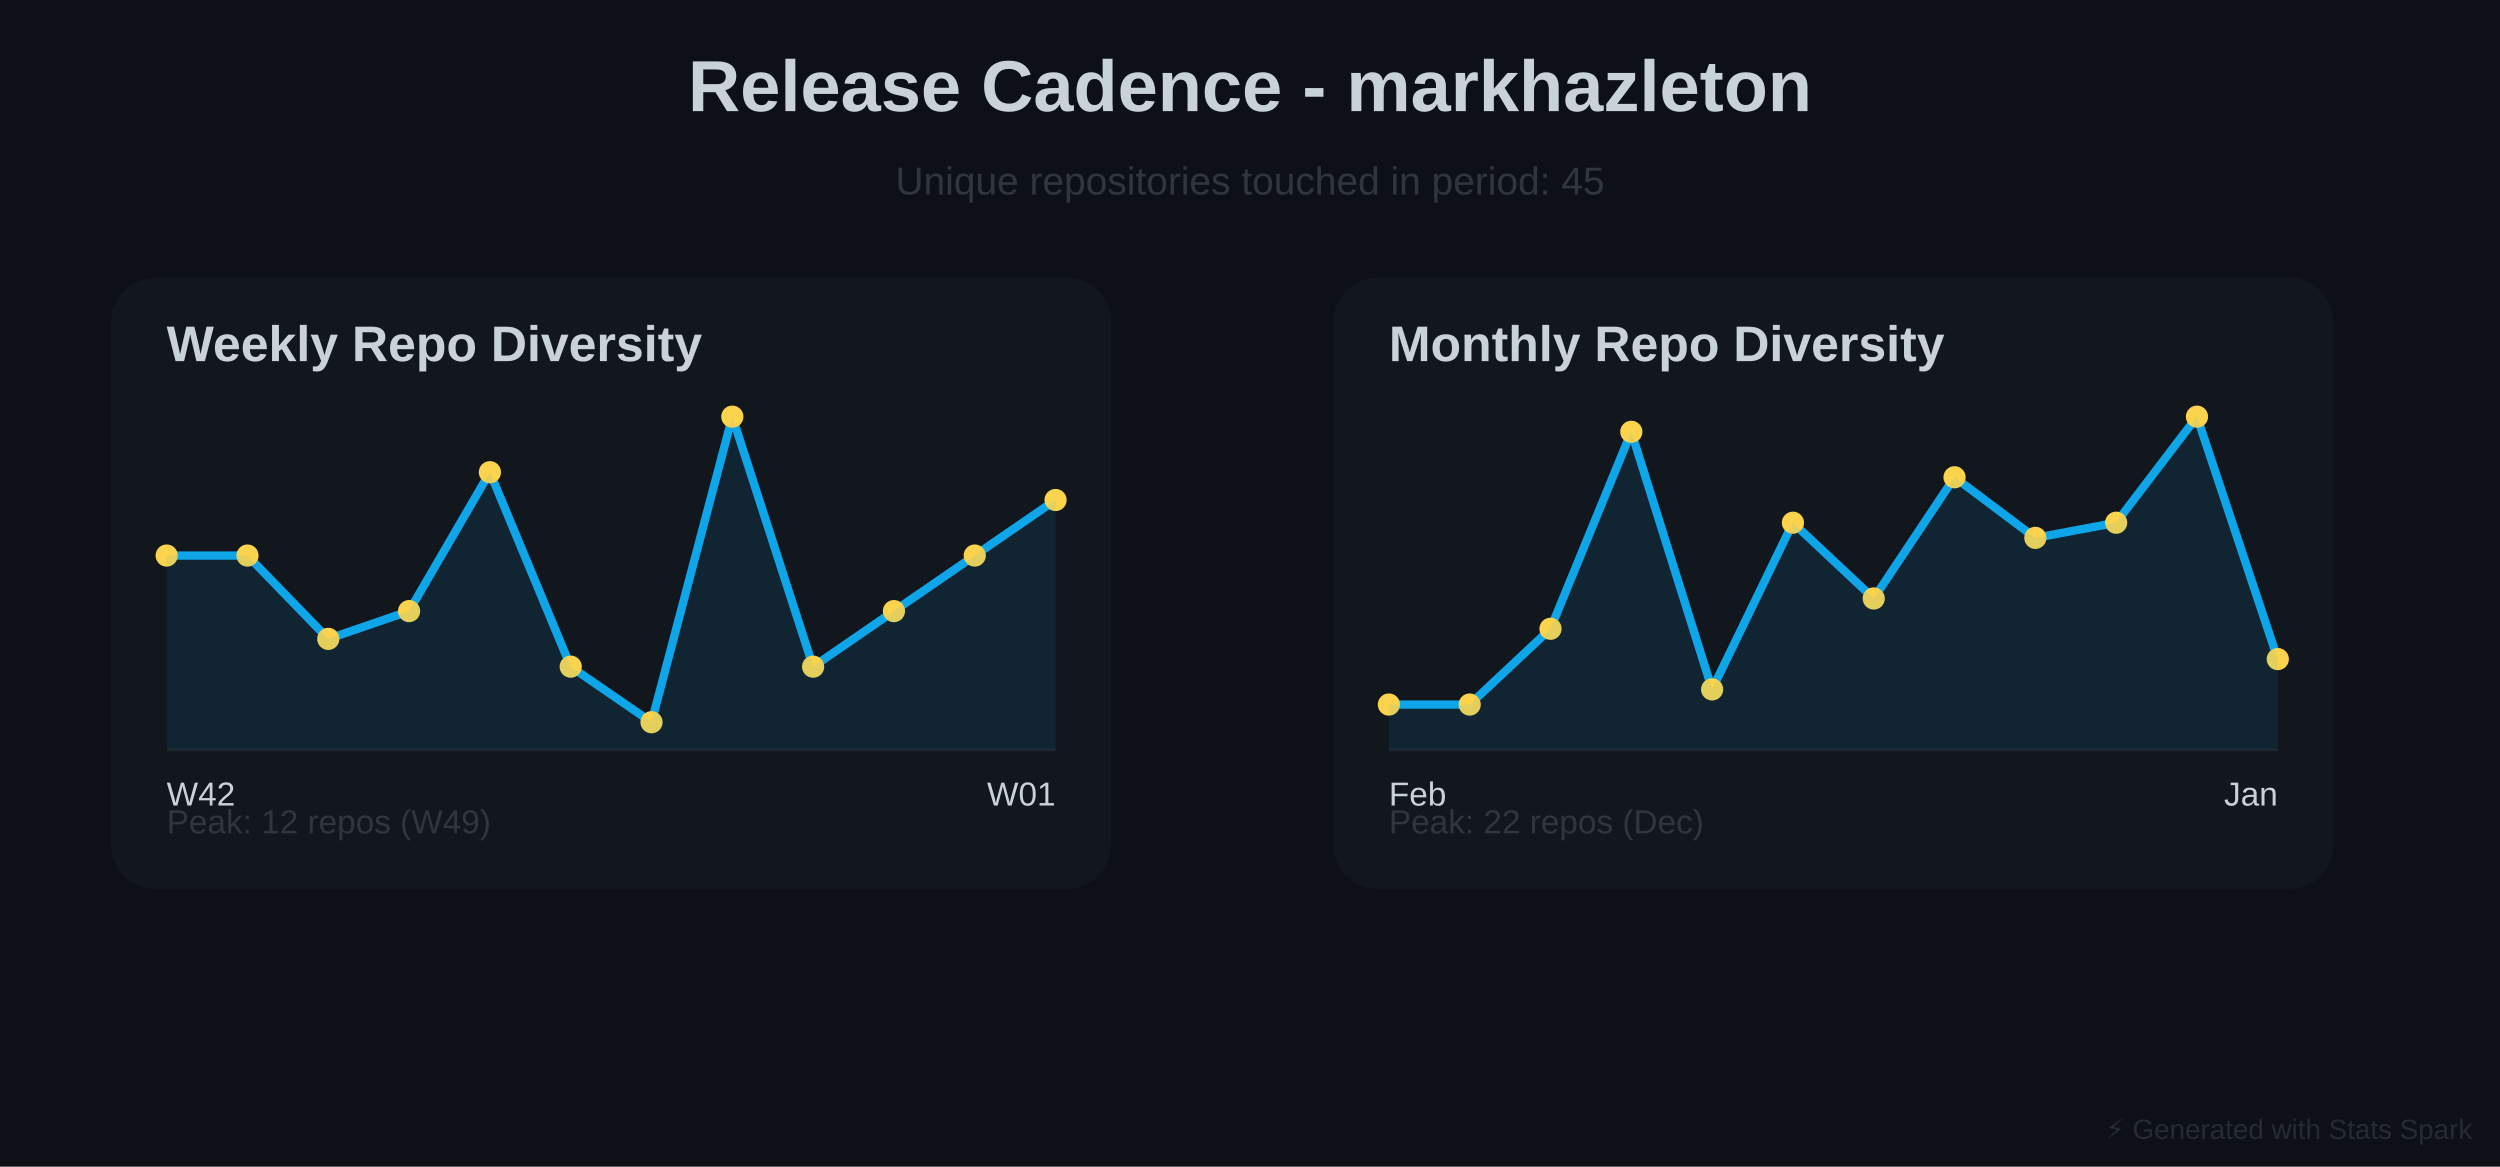
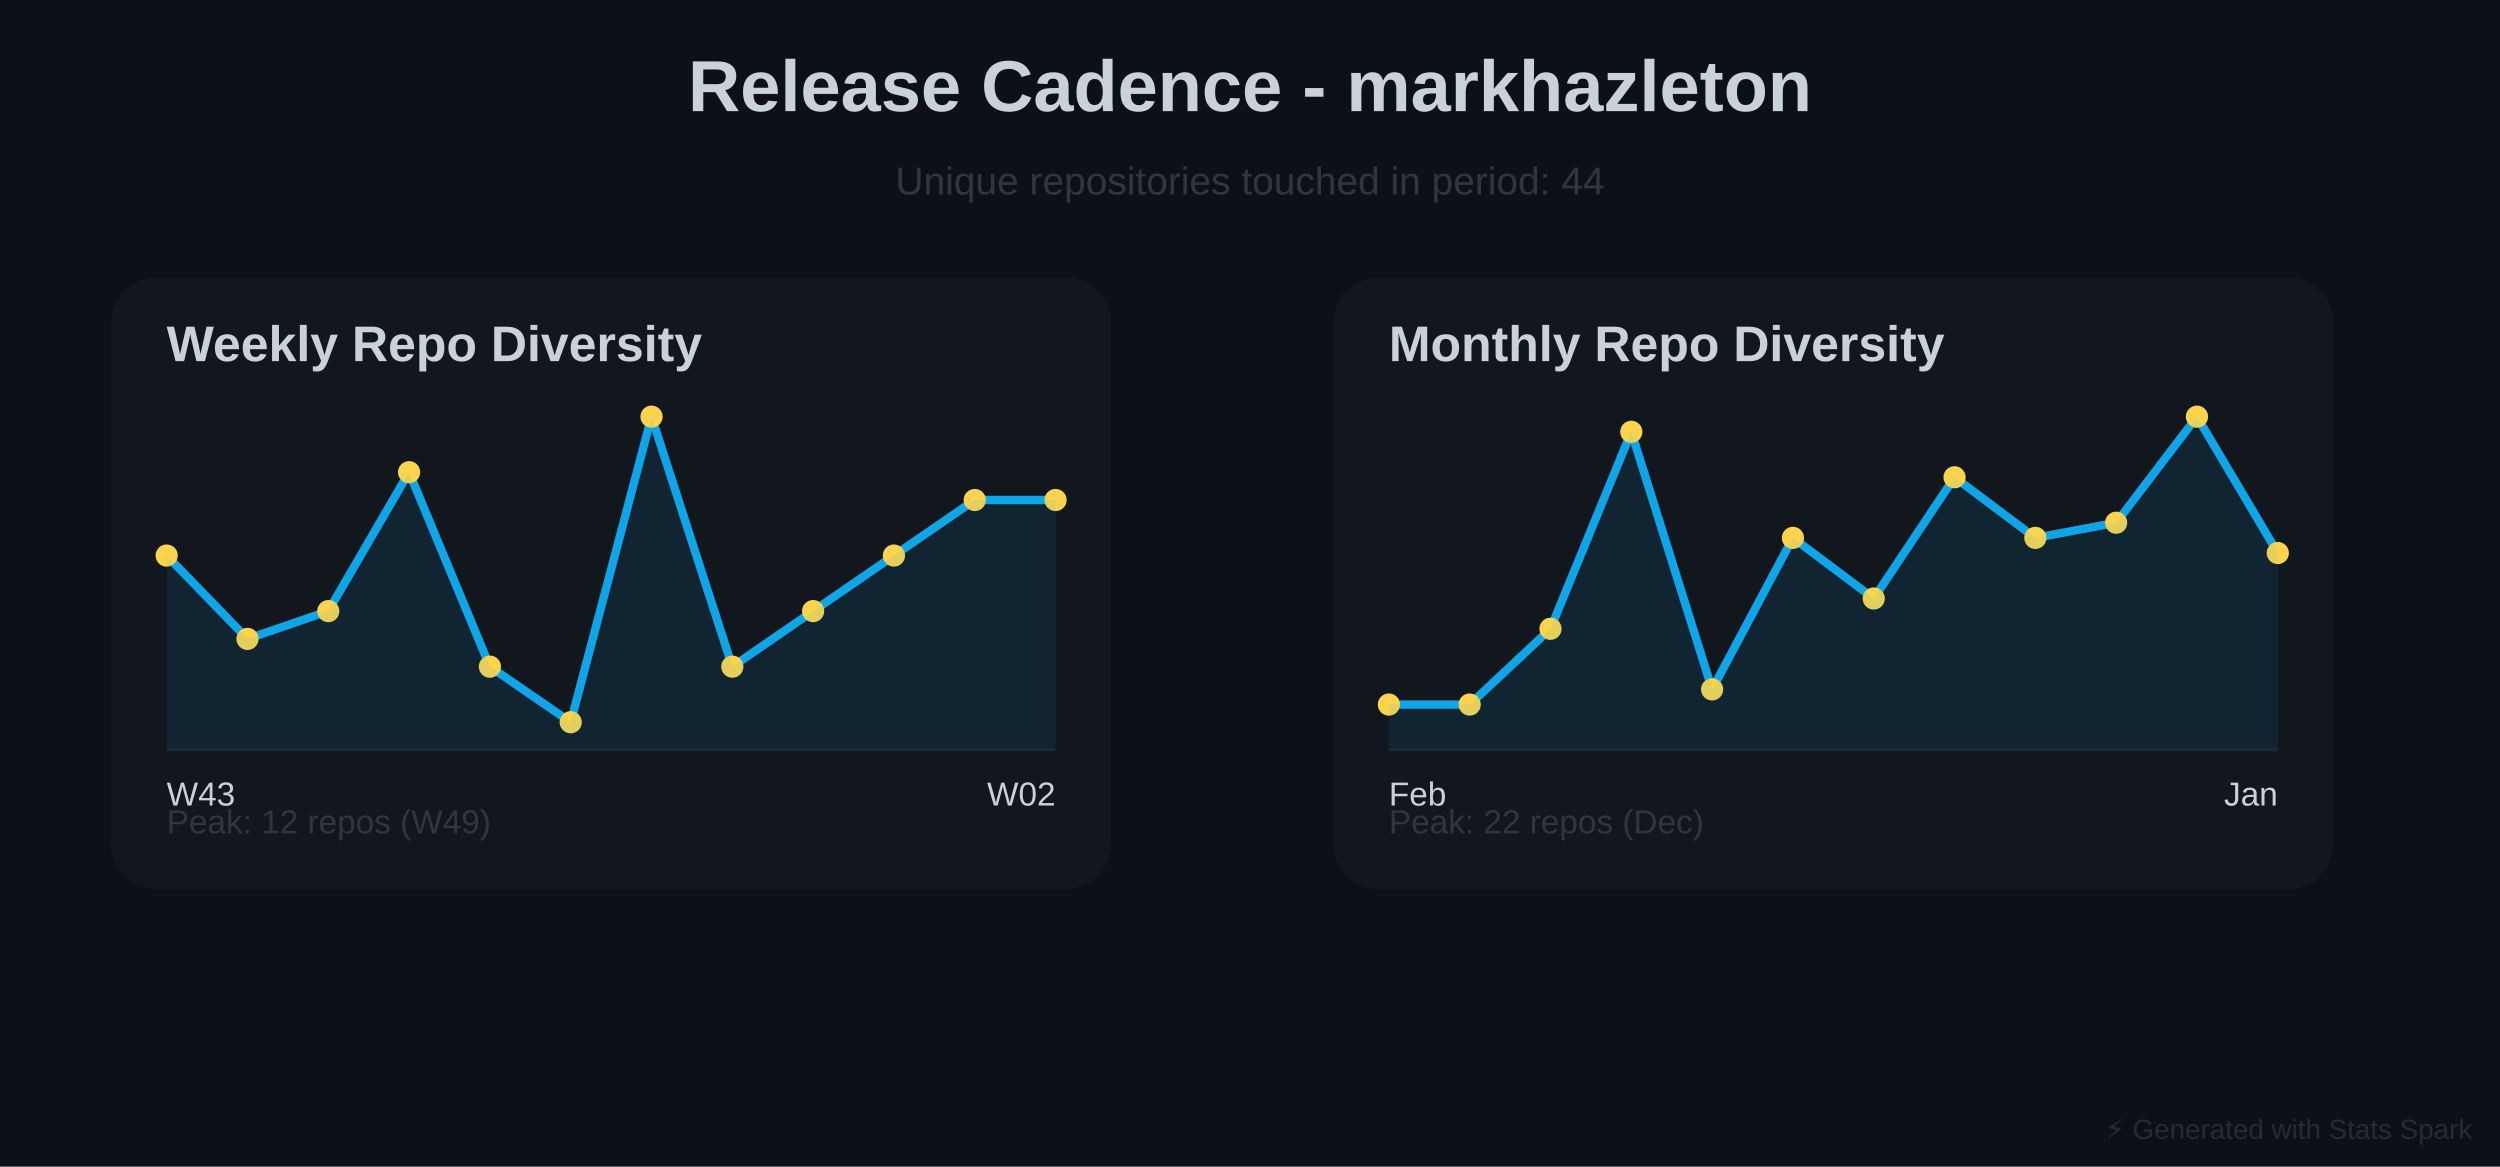
<svg xmlns="http://www.w3.org/2000/svg" baseProfile="full" height="420" version="1.1" width="900">
  <defs />
  <rect fill="#0D1117" height="420" width="900" x="0" y="0" />
  <text fill="#C9D1D9" font-family="Arial, sans-serif" font-size="26px" font-weight="bold" text-anchor="middle" x="450" y="40">Release Cadence - markhazleton</text>
-   <text fill="#30363D" font-family="Arial, sans-serif" font-size="14px" text-anchor="middle" x="450" y="70">Unique repositories touched in period: 45</text>
+   <text fill="#30363D" font-family="Arial, sans-serif" font-size="14px" text-anchor="middle" x="450" y="70">Unique repositories touched in period: 44</text>
  <rect fill="#30363D" height="220" opacity="0.15" rx="16" width="360" x="40" y="100" />
  <text fill="#C9D1D9" font-family="Arial, sans-serif" font-size="18px" font-weight="bold" x="60" y="130">Weekly Repo Diversity</text>
  <line opacity="0.4" stroke="#30363D" stroke-width="1" x1="60" x2="380" y1="270" y2="270" />
-   <polyline fill="none" points="60.0,200.0 89.091,200.0 118.182,230.0 147.273,220.0 176.364,170.0 205.455,240.0 234.545,260.0 263.636,150.0 292.727,240.0 321.818,220.0 350.909,200.0 380.0,180.0" stroke="#0EA5E9" stroke-linecap="round" stroke-linejoin="round" stroke-width="3" />
+   <polyline fill="none" points="60.0,200.0 89.091,230.0 118.182,220.0 147.273,170.0 176.364,240.0 205.455,260.0 234.545,150.0 263.636,240.0 292.727,220.0 321.818,200.0 350.909,180.0 380.0,180.0" stroke="#0EA5E9" stroke-linecap="round" stroke-linejoin="round" stroke-width="3" />
  <circle cx="60.0" cy="200.0" fill="#FCD34D" r="4" />
-   <circle cx="89.091" cy="200.0" fill="#FCD34D" r="4" />
-   <circle cx="118.182" cy="230.0" fill="#FCD34D" r="4" />
-   <circle cx="147.273" cy="220.0" fill="#FCD34D" r="4" />
-   <circle cx="176.364" cy="170.0" fill="#FCD34D" r="4" />
-   <circle cx="205.455" cy="240.0" fill="#FCD34D" r="4" />
-   <circle cx="234.545" cy="260.0" fill="#FCD34D" r="4" />
-   <circle cx="263.636" cy="150.0" fill="#FCD34D" r="4" />
-   <circle cx="292.727" cy="240.0" fill="#FCD34D" r="4" />
-   <circle cx="321.818" cy="220.0" fill="#FCD34D" r="4" />
-   <circle cx="350.909" cy="200.0" fill="#FCD34D" r="4" />
+   <circle cx="89.091" cy="230.0" fill="#FCD34D" r="4" />
+   <circle cx="118.182" cy="220.0" fill="#FCD34D" r="4" />
+   <circle cx="147.273" cy="170.0" fill="#FCD34D" r="4" />
+   <circle cx="176.364" cy="240.0" fill="#FCD34D" r="4" />
+   <circle cx="205.455" cy="260.0" fill="#FCD34D" r="4" />
+   <circle cx="234.545" cy="150.0" fill="#FCD34D" r="4" />
+   <circle cx="263.636" cy="240.0" fill="#FCD34D" r="4" />
+   <circle cx="292.727" cy="220.0" fill="#FCD34D" r="4" />
+   <circle cx="321.818" cy="200.0" fill="#FCD34D" r="4" />
+   <circle cx="350.909" cy="180.0" fill="#FCD34D" r="4" />
  <circle cx="380.0" cy="180.0" fill="#FCD34D" r="4" />
-   <polygon fill="#0EA5E9" opacity="0.1" points="60.0,200.0 89.091,200.0 118.182,230.0 147.273,220.0 176.364,170.0 205.455,240.0 234.545,260.0 263.636,150.0 292.727,240.0 321.818,220.0 350.909,200.0 380.0,180.0 380,270 60,270" />
-   <text fill="#C9D1D9" font-family="Arial, sans-serif" font-size="12px" x="60" y="290">W42</text>
-   <text fill="#C9D1D9" font-family="Arial, sans-serif" font-size="12px" text-anchor="end" x="380" y="290">W01</text>
+   <polygon fill="#0EA5E9" opacity="0.1" points="60.0,200.0 89.091,230.0 118.182,220.0 147.273,170.0 176.364,240.0 205.455,260.0 234.545,150.0 263.636,240.0 292.727,220.0 321.818,200.0 350.909,180.0 380.0,180.0 380,270 60,270" />
+   <text fill="#C9D1D9" font-family="Arial, sans-serif" font-size="12px" x="60" y="290">W43</text>
+   <text fill="#C9D1D9" font-family="Arial, sans-serif" font-size="12px" text-anchor="end" x="380" y="290">W02</text>
  <text fill="#30363D" font-family="Arial, sans-serif" font-size="12px" x="60" y="300">Peak: 12 repos (W49)</text>
  <rect fill="#30363D" height="220" opacity="0.15" rx="16" width="360" x="480" y="100" />
  <text fill="#C9D1D9" font-family="Arial, sans-serif" font-size="18px" font-weight="bold" x="500" y="130">Monthly Repo Diversity</text>
  <line opacity="0.4" stroke="#30363D" stroke-width="1" x1="500" x2="820" y1="270" y2="270" />
-   <polyline fill="none" points="500.0,253.636 529.091,253.636 558.182,226.364 587.273,155.455 616.364,248.182 645.455,188.182 674.545,215.455 703.636,171.818 732.727,193.636 761.818,188.182 790.909,150.0 820.0,237.273" stroke="#0EA5E9" stroke-linecap="round" stroke-linejoin="round" stroke-width="3" />
+   <polyline fill="none" points="500.0,253.636 529.091,253.636 558.182,226.364 587.273,155.455 616.364,248.182 645.455,193.636 674.545,215.455 703.636,171.818 732.727,193.636 761.818,188.182 790.909,150.0 820.0,199.091" stroke="#0EA5E9" stroke-linecap="round" stroke-linejoin="round" stroke-width="3" />
  <circle cx="500.0" cy="253.636" fill="#FCD34D" r="4" />
  <circle cx="529.091" cy="253.636" fill="#FCD34D" r="4" />
  <circle cx="558.182" cy="226.364" fill="#FCD34D" r="4" />
  <circle cx="587.273" cy="155.455" fill="#FCD34D" r="4" />
  <circle cx="616.364" cy="248.182" fill="#FCD34D" r="4" />
-   <circle cx="645.455" cy="188.182" fill="#FCD34D" r="4" />
+   <circle cx="645.455" cy="193.636" fill="#FCD34D" r="4" />
  <circle cx="674.545" cy="215.455" fill="#FCD34D" r="4" />
  <circle cx="703.636" cy="171.818" fill="#FCD34D" r="4" />
  <circle cx="732.727" cy="193.636" fill="#FCD34D" r="4" />
  <circle cx="761.818" cy="188.182" fill="#FCD34D" r="4" />
  <circle cx="790.909" cy="150.0" fill="#FCD34D" r="4" />
-   <circle cx="820.0" cy="237.273" fill="#FCD34D" r="4" />
-   <polygon fill="#0EA5E9" opacity="0.1" points="500.0,253.636 529.091,253.636 558.182,226.364 587.273,155.455 616.364,248.182 645.455,188.182 674.545,215.455 703.636,171.818 732.727,193.636 761.818,188.182 790.909,150.0 820.0,237.273 820,270 500,270" />
+   <circle cx="820.0" cy="199.091" fill="#FCD34D" r="4" />
+   <polygon fill="#0EA5E9" opacity="0.1" points="500.0,253.636 529.091,253.636 558.182,226.364 587.273,155.455 616.364,248.182 645.455,193.636 674.545,215.455 703.636,171.818 732.727,193.636 761.818,188.182 790.909,150.0 820.0,199.091 820,270 500,270" />
  <text fill="#C9D1D9" font-family="Arial, sans-serif" font-size="12px" x="500" y="290">Feb</text>
  <text fill="#C9D1D9" font-family="Arial, sans-serif" font-size="12px" text-anchor="end" x="820" y="290">Jan</text>
  <text fill="#30363D" font-family="Arial, sans-serif" font-size="12px" x="500" y="300">Peak: 22 repos (Dec)</text>
  <text fill="#30363D" font-family="Arial, sans-serif" font-size="10px" opacity="0.7" text-anchor="end" x="890" y="410">⚡ Generated with Stats Spark</text>
</svg>
